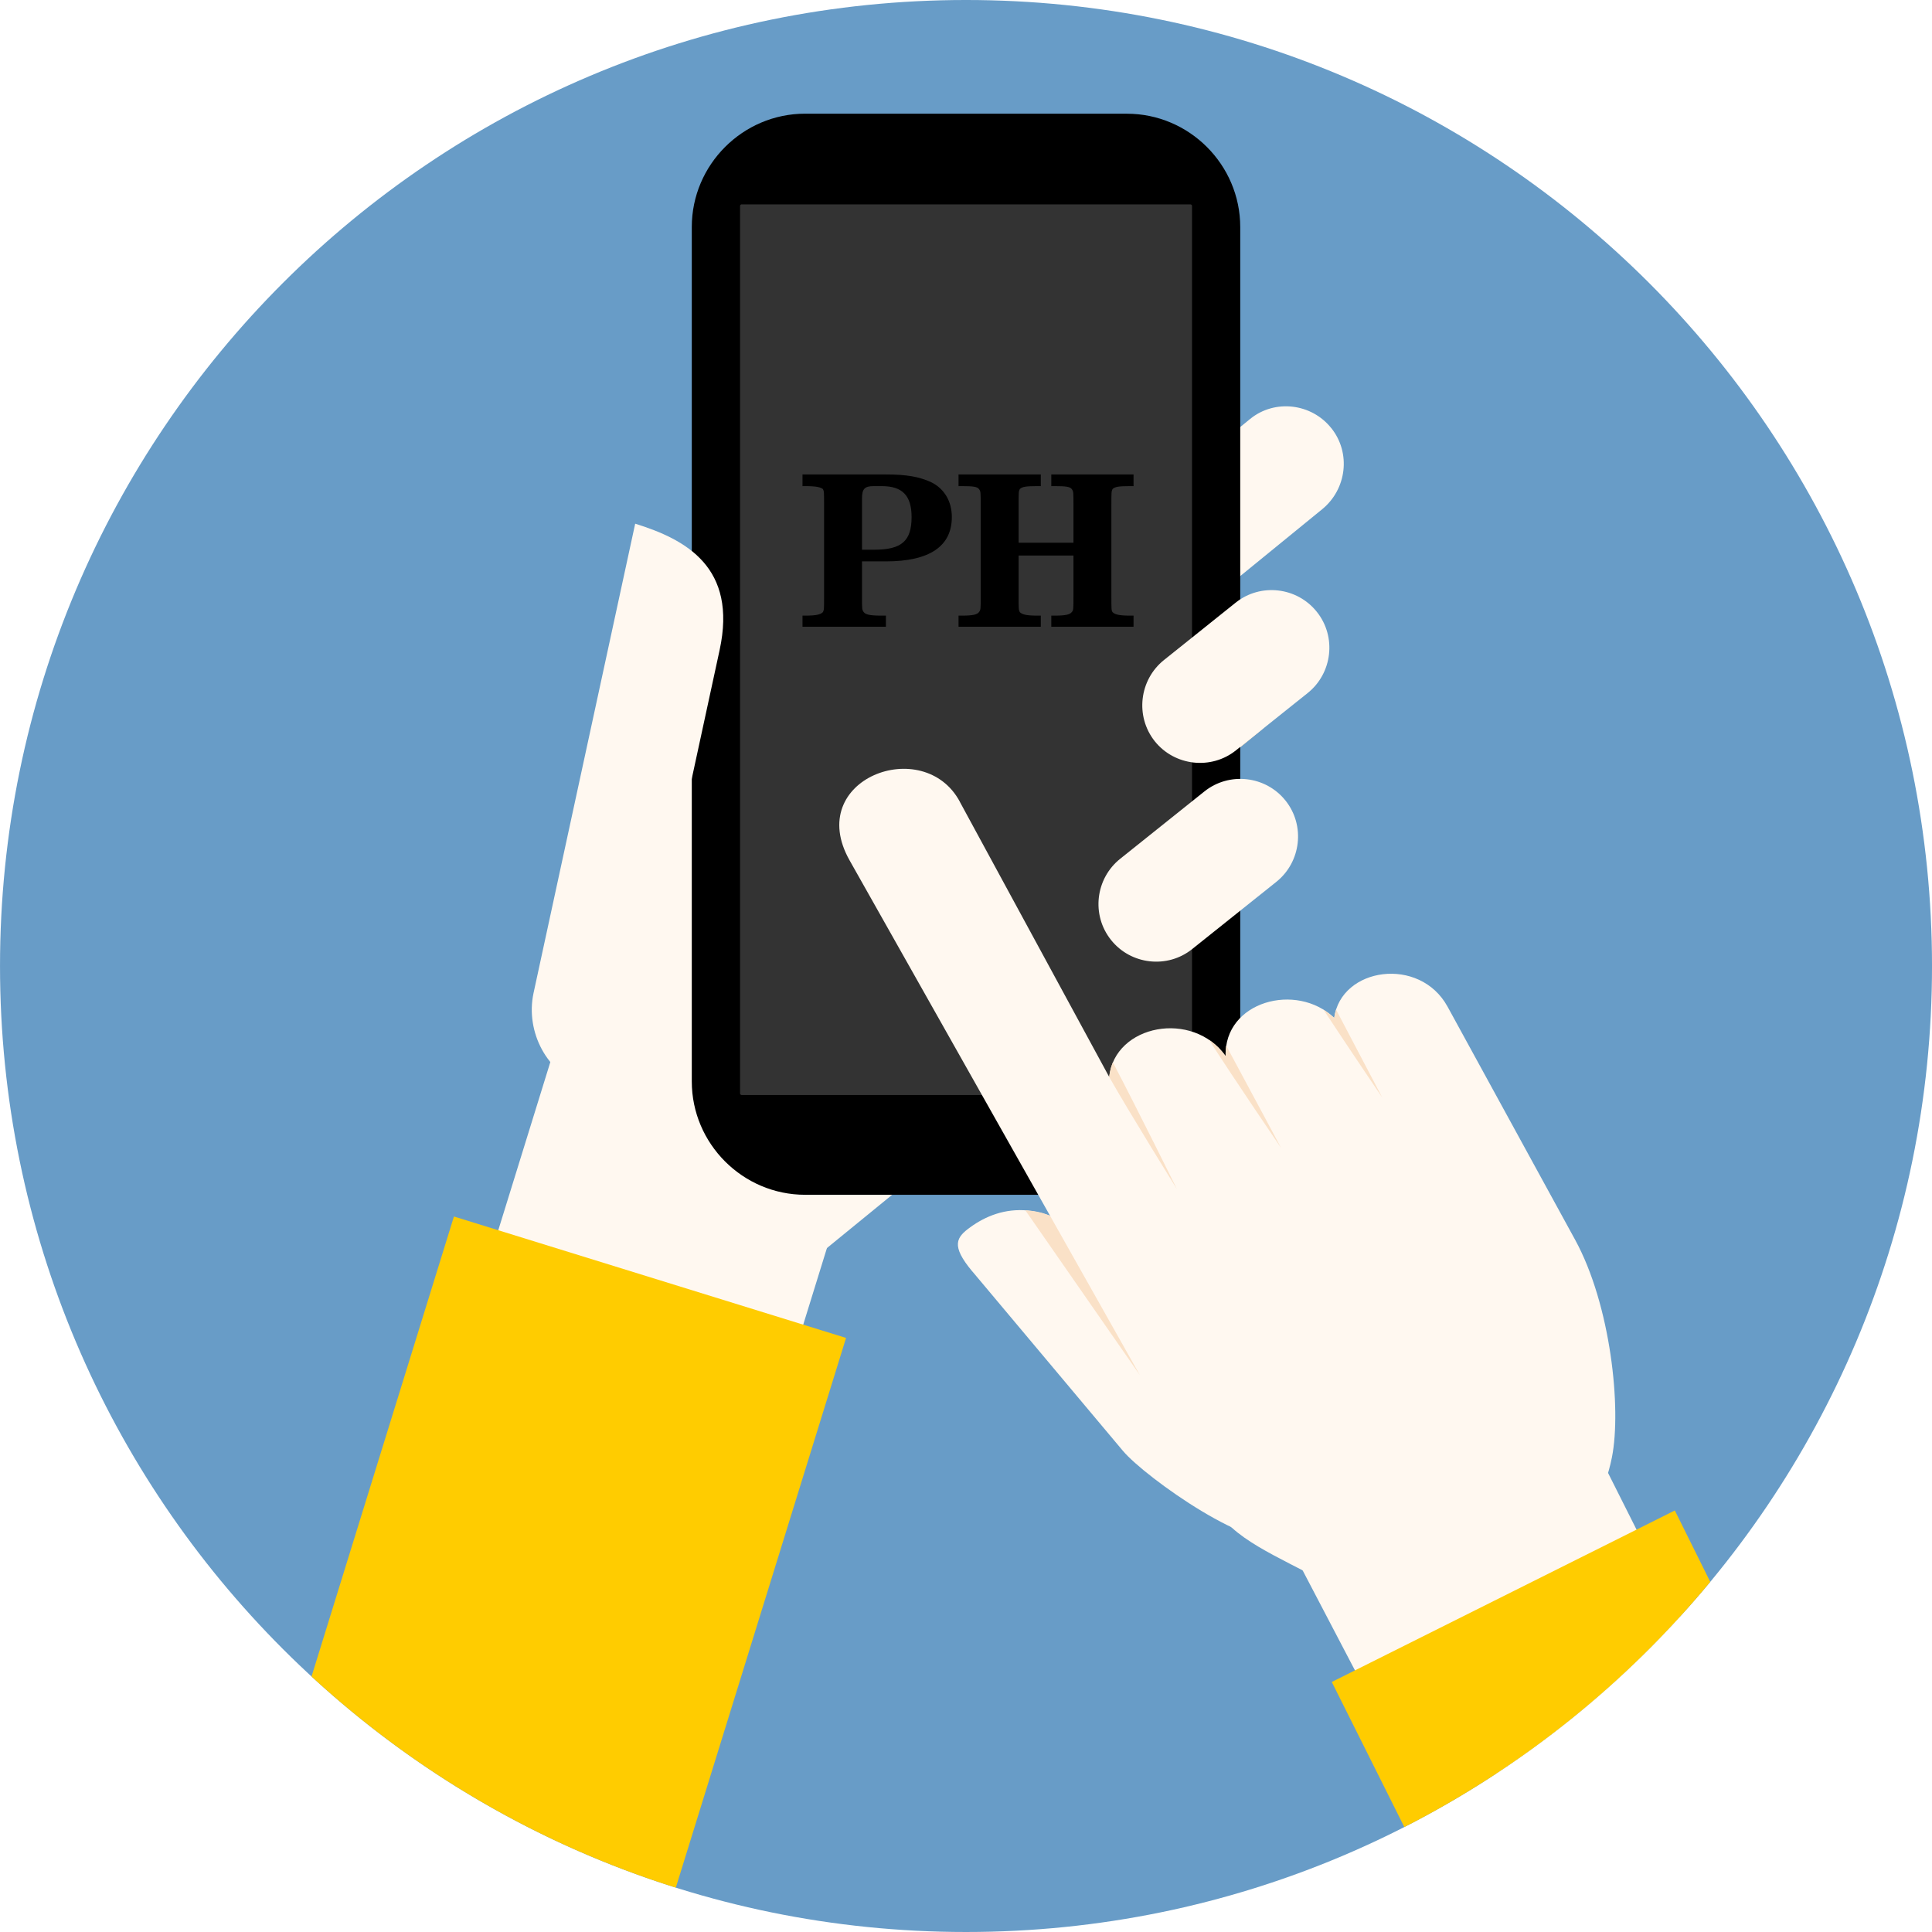
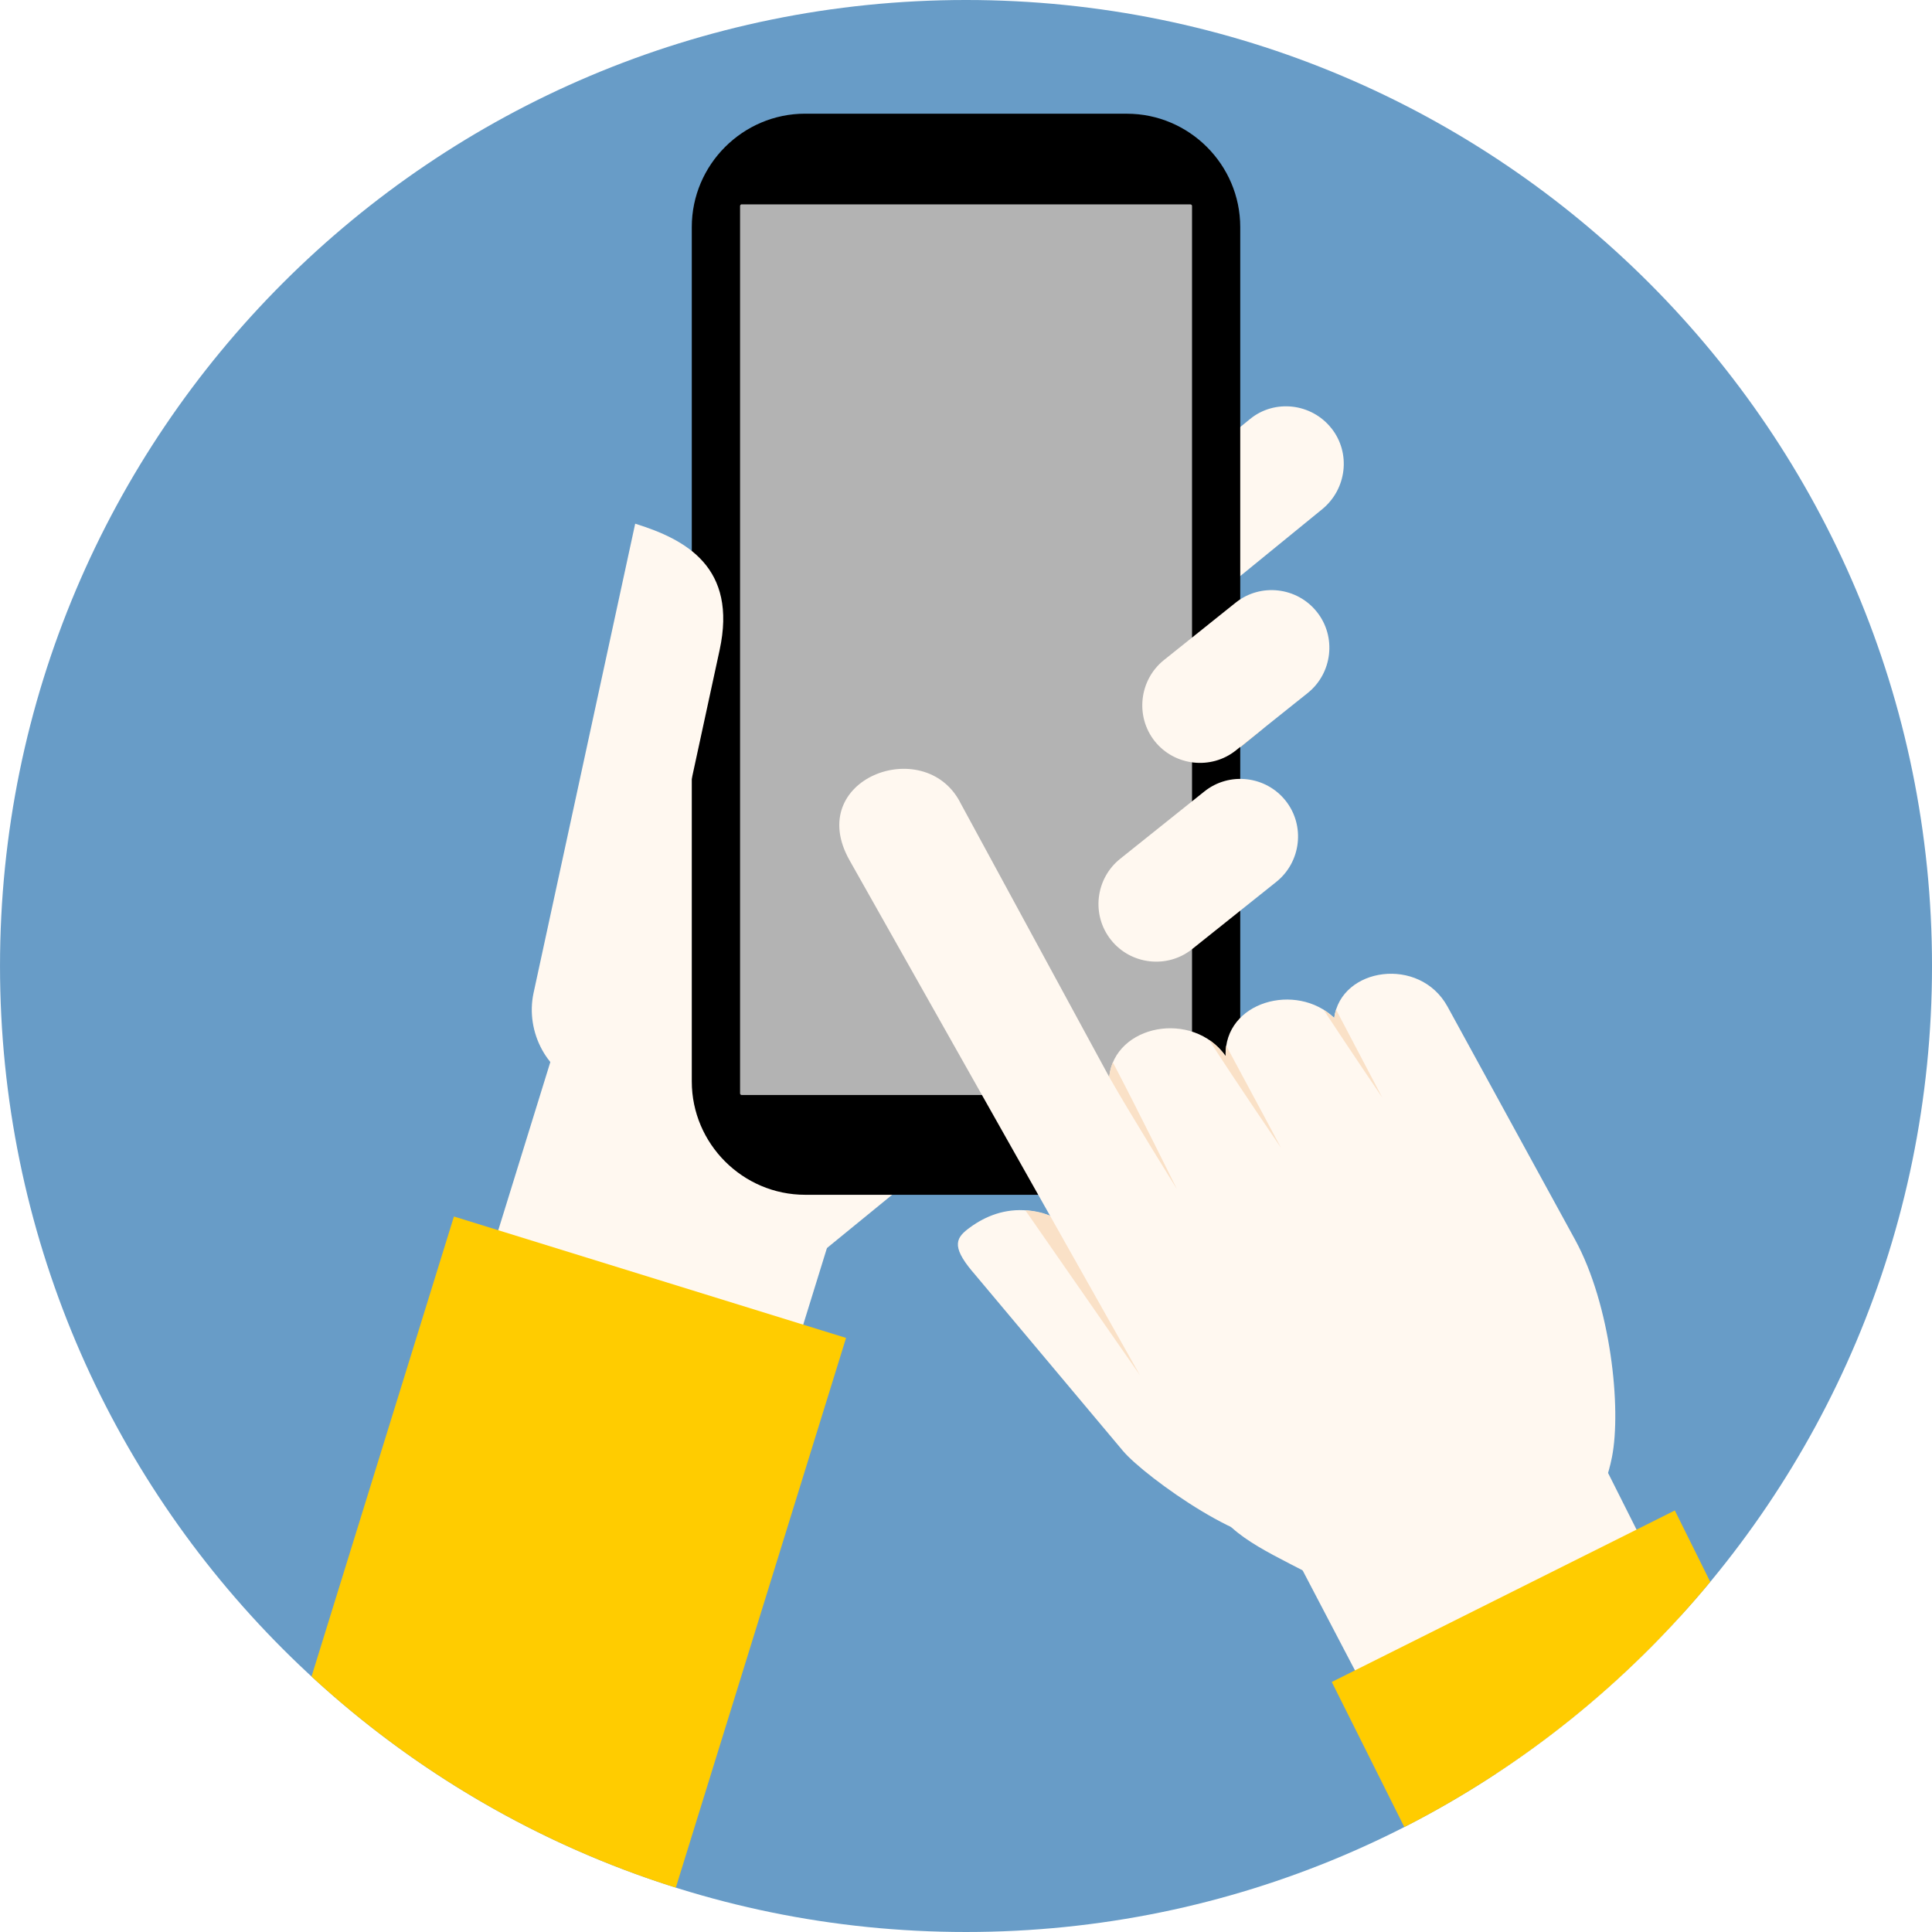
<svg xmlns="http://www.w3.org/2000/svg" width="51.748mm" height="51.748mm" viewBox="0 0 51.748 51.748" version="1.1" id="svg1676">
  <defs id="defs1670" />
  <g id="layer1" transform="translate(-10.41167,-14.8581)">
    <path style="fill:#689cc7;fill-opacity:1;fill-rule:evenodd;stroke:none;stroke-width:0.353" d="m 62.16,40.732 c 0,14.29 -11.584,25.874 -25.874,25.874 -14.29,0 -25.874,-11.584 -25.874,-25.874 0,-14.29 11.584,-25.874 25.874,-25.874 14.29,0 25.874,11.584 25.874,25.874" id="path713" />
    <path style="fill:#ffd7b5;fill-opacity:1;fill-rule:evenodd;stroke:none;stroke-width:0.353" d="m 44.397,32.276 c 0.531,0.666 0.412,1.636 -0.247,2.175 l -12.044,9.834 c -0.659,0.537 -1.644,0.419 -2.175,-0.247 -0.529,-0.666 -0.412,-1.634 0.248,-2.173 l 12.044,-9.835 c 0.659,-0.537 1.644,-0.419 2.173,0.247" id="path715" />
    <path style="fill:#fff8f0;fill-opacity:1;fill-rule:evenodd;stroke:none;stroke-width:0.353" d="m 23.069,50.034 8.168,2.529 1.987,-6.418 6.78,-7.838 -12.141,-3.759 -4.794,15.486" id="path717" />
    <path style="fill:#fff8f0;fill-opacity:1;fill-rule:evenodd;stroke:none;stroke-width:0.353" d="m 43.717,37.204 c 0.529,0.667 0.411,1.637 -0.247,2.175 l -12.045,9.835 c -0.659,0.537 -1.644,0.419 -2.173,-0.247 -0.531,-0.666 -0.413,-1.636 0.247,-2.173 l 12.045,-9.836 c 0.659,-0.537 1.643,-0.418 2.173,0.247" id="path719" />
    <path style="fill:#fff8f0;fill-opacity:1;fill-rule:evenodd;stroke:none;stroke-width:0.353" d="m 46.071,26.326 c 0.531,0.666 0.412,1.636 -0.247,2.173 l -11.603,9.464 c -0.66,0.536 -1.644,0.418 -2.175,-0.248 -0.529,-0.666 -0.412,-1.636 0.247,-2.173 l 11.604,-9.463 c 0.659,-0.537 1.644,-0.419 2.173,0.247" id="path721" />
    <path style="fill:#000000;fill-opacity:1;fill-rule:evenodd;stroke:none;stroke-width:0.353" d="m 31.977,17.904 h 8.618 c 1.67,0 3.036,1.366 3.036,3.036 v 22.884 c 0,1.669 -1.366,3.036 -3.036,3.036 h -8.618 c -1.67,0 -3.036,-1.367 -3.036,-3.036 V 20.939 c 0,-1.67 1.366,-3.036 3.036,-3.036" id="path723" />
-     <path style="fill:#333333;fill-opacity:1;fill-rule:evenodd;stroke:none;stroke-width:0.353" d="m 30.275,20.332 h 12.021 c 0.025,0 0.044,0.021 0.044,0.043 v 23.771 c 0,0.023 -0.019,0.041 -0.044,0.041 h -12.021 c -0.022,0 -0.041,-0.018 -0.041,-0.041 V 20.374 c 0,-0.022 0.019,-0.043 0.041,-0.043" id="path725" />
+     <path style="fill:#b3b3b3;fill-opacity:1;fill-rule:evenodd;stroke:none;stroke-width:0.353" d="m 30.275,20.332 h 12.021 c 0.025,0 0.044,0.021 0.044,0.043 v 23.771 c 0,0.023 -0.019,0.041 -0.044,0.041 h -12.021 c -0.022,0 -0.041,-0.018 -0.041,-0.041 V 20.374 c 0,-0.022 0.019,-0.043 0.041,-0.043" id="path725" />
    <path style="fill:#fff8f0;fill-opacity:1;fill-rule:evenodd;stroke:none;stroke-width:0.353" d="m 44.845,36.303 c 0.531,0.666 0.416,1.644 -0.247,2.175 l -2.256,1.802 c -0.663,0.531 -1.644,0.42 -2.173,-0.247 -0.531,-0.666 -0.418,-1.641 0.247,-2.173 l 2.256,-1.804 c 0.664,-0.531 1.643,-0.419 2.173,0.247" id="path727" />
    <path style="fill:#fff8f0;fill-opacity:1;fill-rule:evenodd;stroke:none;stroke-width:0.353" d="m 45.684,31.248 c 0.531,0.666 0.416,1.643 -0.247,2.173 l -1.921,1.535 c -0.663,0.531 -1.644,0.42 -2.175,-0.245 -0.529,-0.667 -0.416,-1.643 0.248,-2.175 l 1.921,-1.537 c 0.664,-0.531 1.644,-0.418 2.173,0.248" id="path729" />
    <path style="fill:#ffcc00;fill-opacity:1;fill-rule:evenodd;stroke:none;stroke-width:0.353" d="m 22.571,47.442 10.502,3.252 -4.56,14.724 c -3.672,-1.155 -6.992,-3.109 -9.757,-5.655 l 3.814,-12.321" id="path731" />
    <path style="fill:#fff8f0;fill-opacity:1;fill-rule:evenodd;stroke:none;stroke-width:0.353" d="m 26.051,43.921 1.045,0.324 0.285,-1.326 2.305,-10.648 c 0.48,-2.215 -0.897,-2.963 -2.261,-3.386 l -2.722,12.569 c -0.227,1.056 0.379,2.168 1.348,2.467" id="path733" />
    <path style="fill:#fff8f0;fill-opacity:1;fill-rule:evenodd;stroke:none;stroke-width:0.353" d="m 43.912,54.263 4.334,8.283 2.252,-0.192 c 1.809,-1.192 3.462,-2.603 4.917,-4.199 l -3.132,-6.233 -8.37,2.34" id="path735" />
    <path style="fill:#ffcc00;fill-opacity:1;fill-rule:evenodd;stroke:none;stroke-width:0.353" d="m 55.271,55.315 0.949,1.913 c -2.245,2.711 -5.031,4.954 -8.194,6.568 l -1.943,-3.887 9.187,-4.593" id="path737" />
    <path style="fill:#fff8f0;fill-opacity:1;fill-rule:evenodd;stroke:none;stroke-width:0.353" d="m 36.457,48.914 4.031,4.804 c 0.599,0.714 3.582,2.828 4.341,2.288 0.759,-0.54 -0.59,-3.043 -1.207,-3.741 l -3.524,-3.723 c -1.597,-1.688 -2.89,-1.399 -3.696,-0.814 -0.372,0.269 -0.533,0.486 0.055,1.188" id="path739" />
    <path style="fill:#fff8f0;fill-opacity:1;fill-rule:evenodd;stroke:none;stroke-width:0.353" d="m 36.123,36.339 3.998,7.364 c 0.15,-1.408 2.243,-1.798 3.119,-0.557 -0.045,-1.463 1.895,-1.994 2.908,-1.023 0.182,-1.356 2.289,-1.665 3.036,-0.302 l 3.415,6.241 c 0.959,1.751 1.246,4.524 0.988,5.828 -0.766,3.863 -5.74,4.404 -7.592,3.394 -1.446,-0.787 -2.563,-1.189 -3.09,-2.119 l -9.736,-17.26 c -1.233,-2.18 1.988,-3.387 2.955,-1.567" id="path741" />
    <path style="fill:#fae1c7;fill-opacity:1;fill-rule:evenodd;stroke:none;stroke-width:0.353" d="m 42.793,42.708 c 0.167,0.113 0.32,0.259 0.446,0.438 -0.003,-0.098 0.003,-0.19 0.017,-0.28 0.659,1.221 1.468,2.738 1.468,2.738 0,0 -1.21,-1.775 -1.931,-2.897 z m -2.667,0.955 c 0.017,-0.125 0.048,-0.241 0.094,-0.349 0.652,1.243 1.717,3.397 1.717,3.397 0,0 -1.304,-2.097 -1.816,-3.008 0.008,0.014 0.008,-0.003 0.005,-0.04 z m 7.31,0.595 c 0,0 -0.655,-1.251 -1.239,-2.359 -0.023,0.07 -0.04,0.146 -0.051,0.225 -0.088,-0.085 -0.185,-0.158 -0.285,-0.222 0.703,1.069 1.575,2.356 1.575,2.356" id="path743" />
    <path style="fill:#fae1c7;fill-opacity:1;fill-rule:evenodd;stroke:none;stroke-width:0.353" d="m 38.536,47.42 2.407,4.271 -3.069,-4.417 c 0.222,0.014 0.438,0.051 0.661,0.146" id="path745" />
-     <text xml:space="preserve" style="font-style:normal;font-variant:normal;font-weight:bold;font-stretch:normal;font-size:10.583px;line-height:1.25;font-family:'Century Schoolbook L';-inkscape-font-specification:'Century Schoolbook L, Bold';font-variant-ligatures:normal;font-variant-caps:normal;font-variant-numeric:normal;font-feature-settings:normal;text-align:start;letter-spacing:0px;word-spacing:0px;writing-mode:lr-tb;text-anchor:start;fill:#000000;fill-opacity:1;stroke:none;stroke-width:0.265" x="31.767" y="31.643" id="text26">
-       <tspan id="tspan24" x="31.767" y="31.643" style="font-style:normal;font-variant:normal;font-weight:bold;font-stretch:normal;font-size:5.644px;font-family:'Century Schoolbook L';-inkscape-font-specification:'Century Schoolbook L, Bold';font-variant-ligatures:normal;font-variant-caps:normal;font-variant-numeric:normal;font-feature-settings:normal;text-align:start;writing-mode:lr-tb;text-anchor:start;stroke-width:0.265">PH</tspan>
-     </text>
  </g>
</svg>
